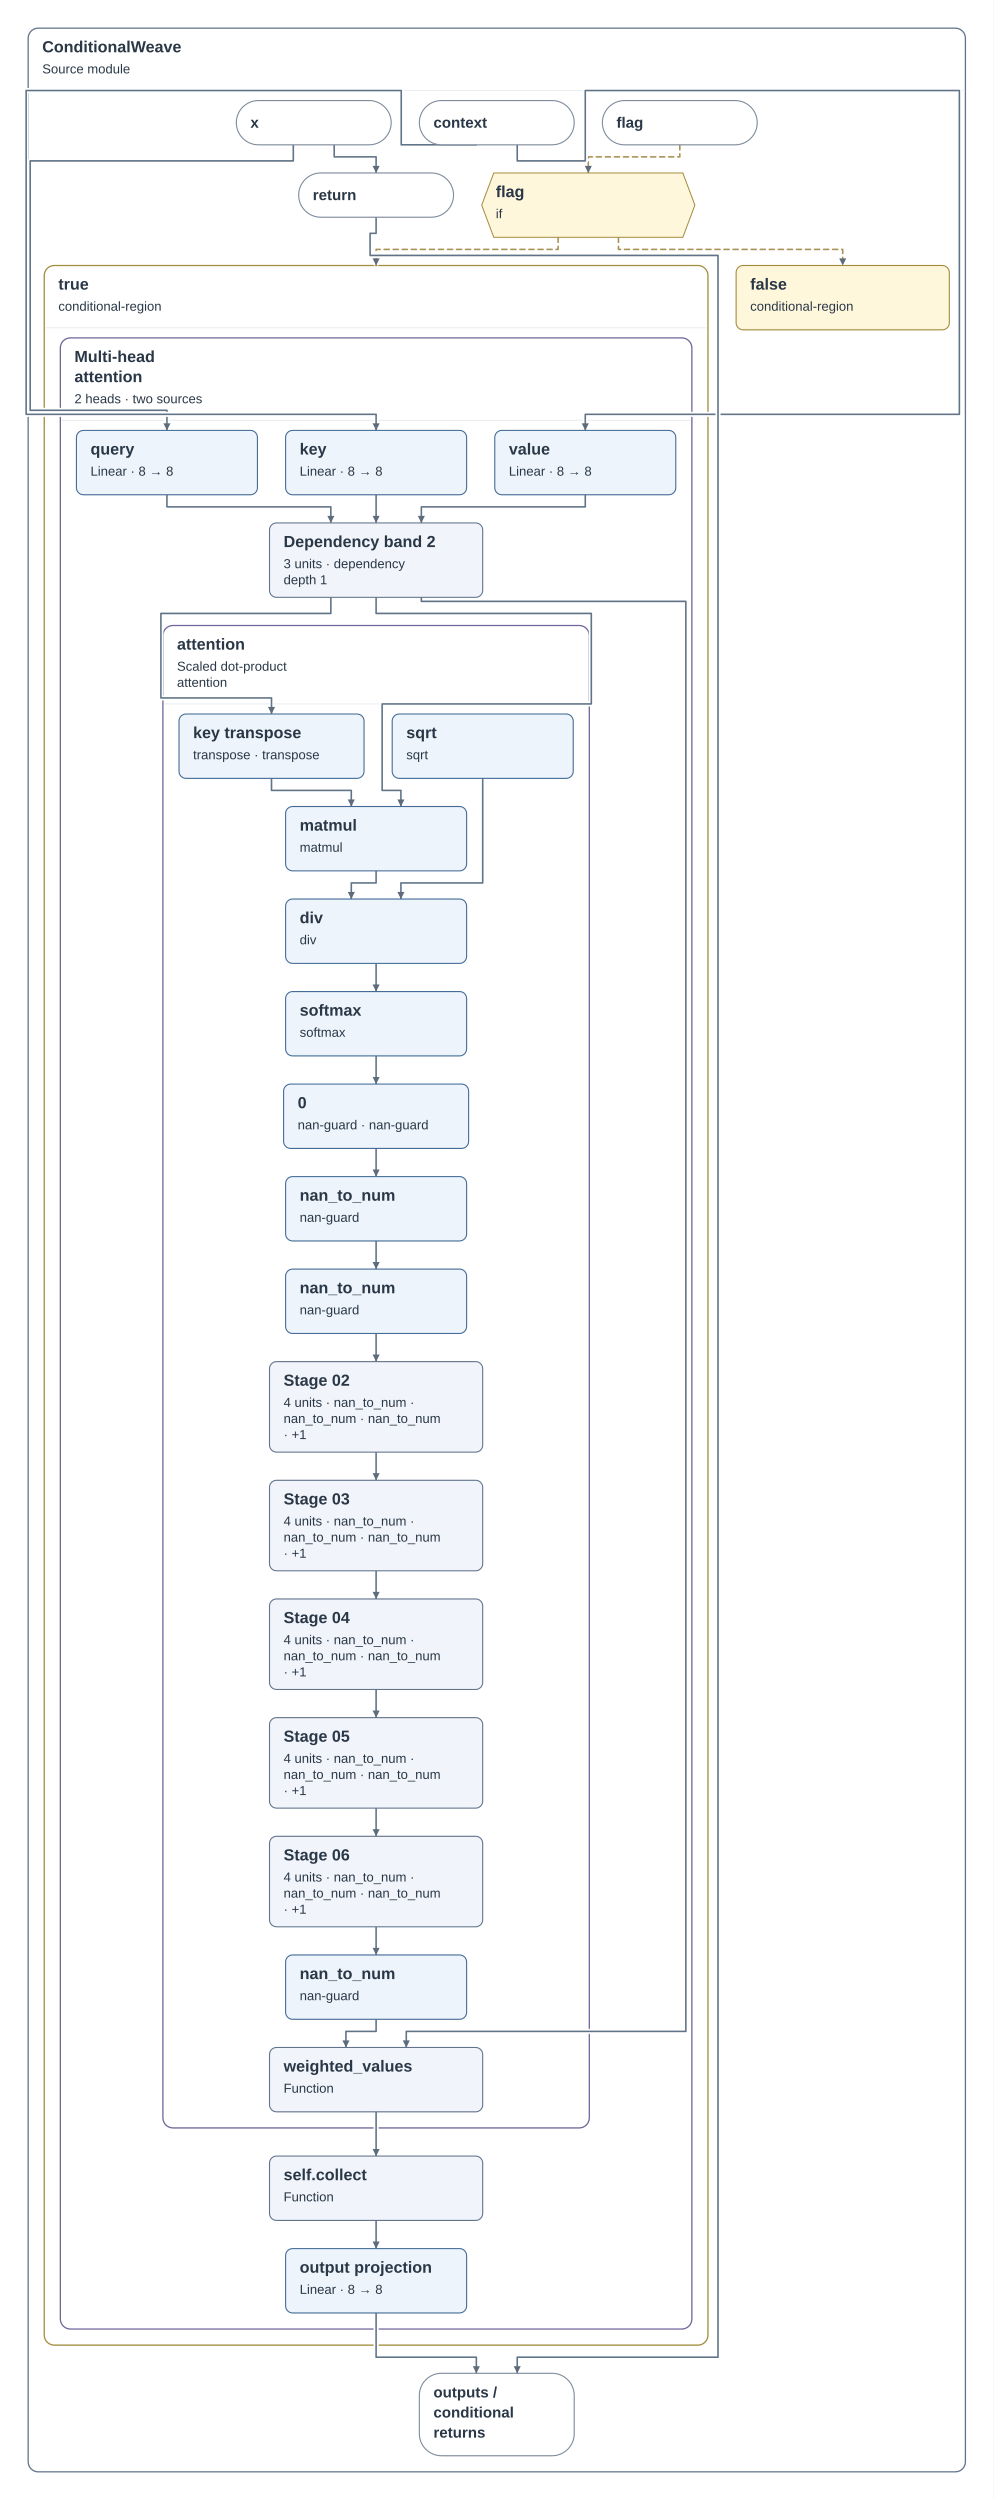
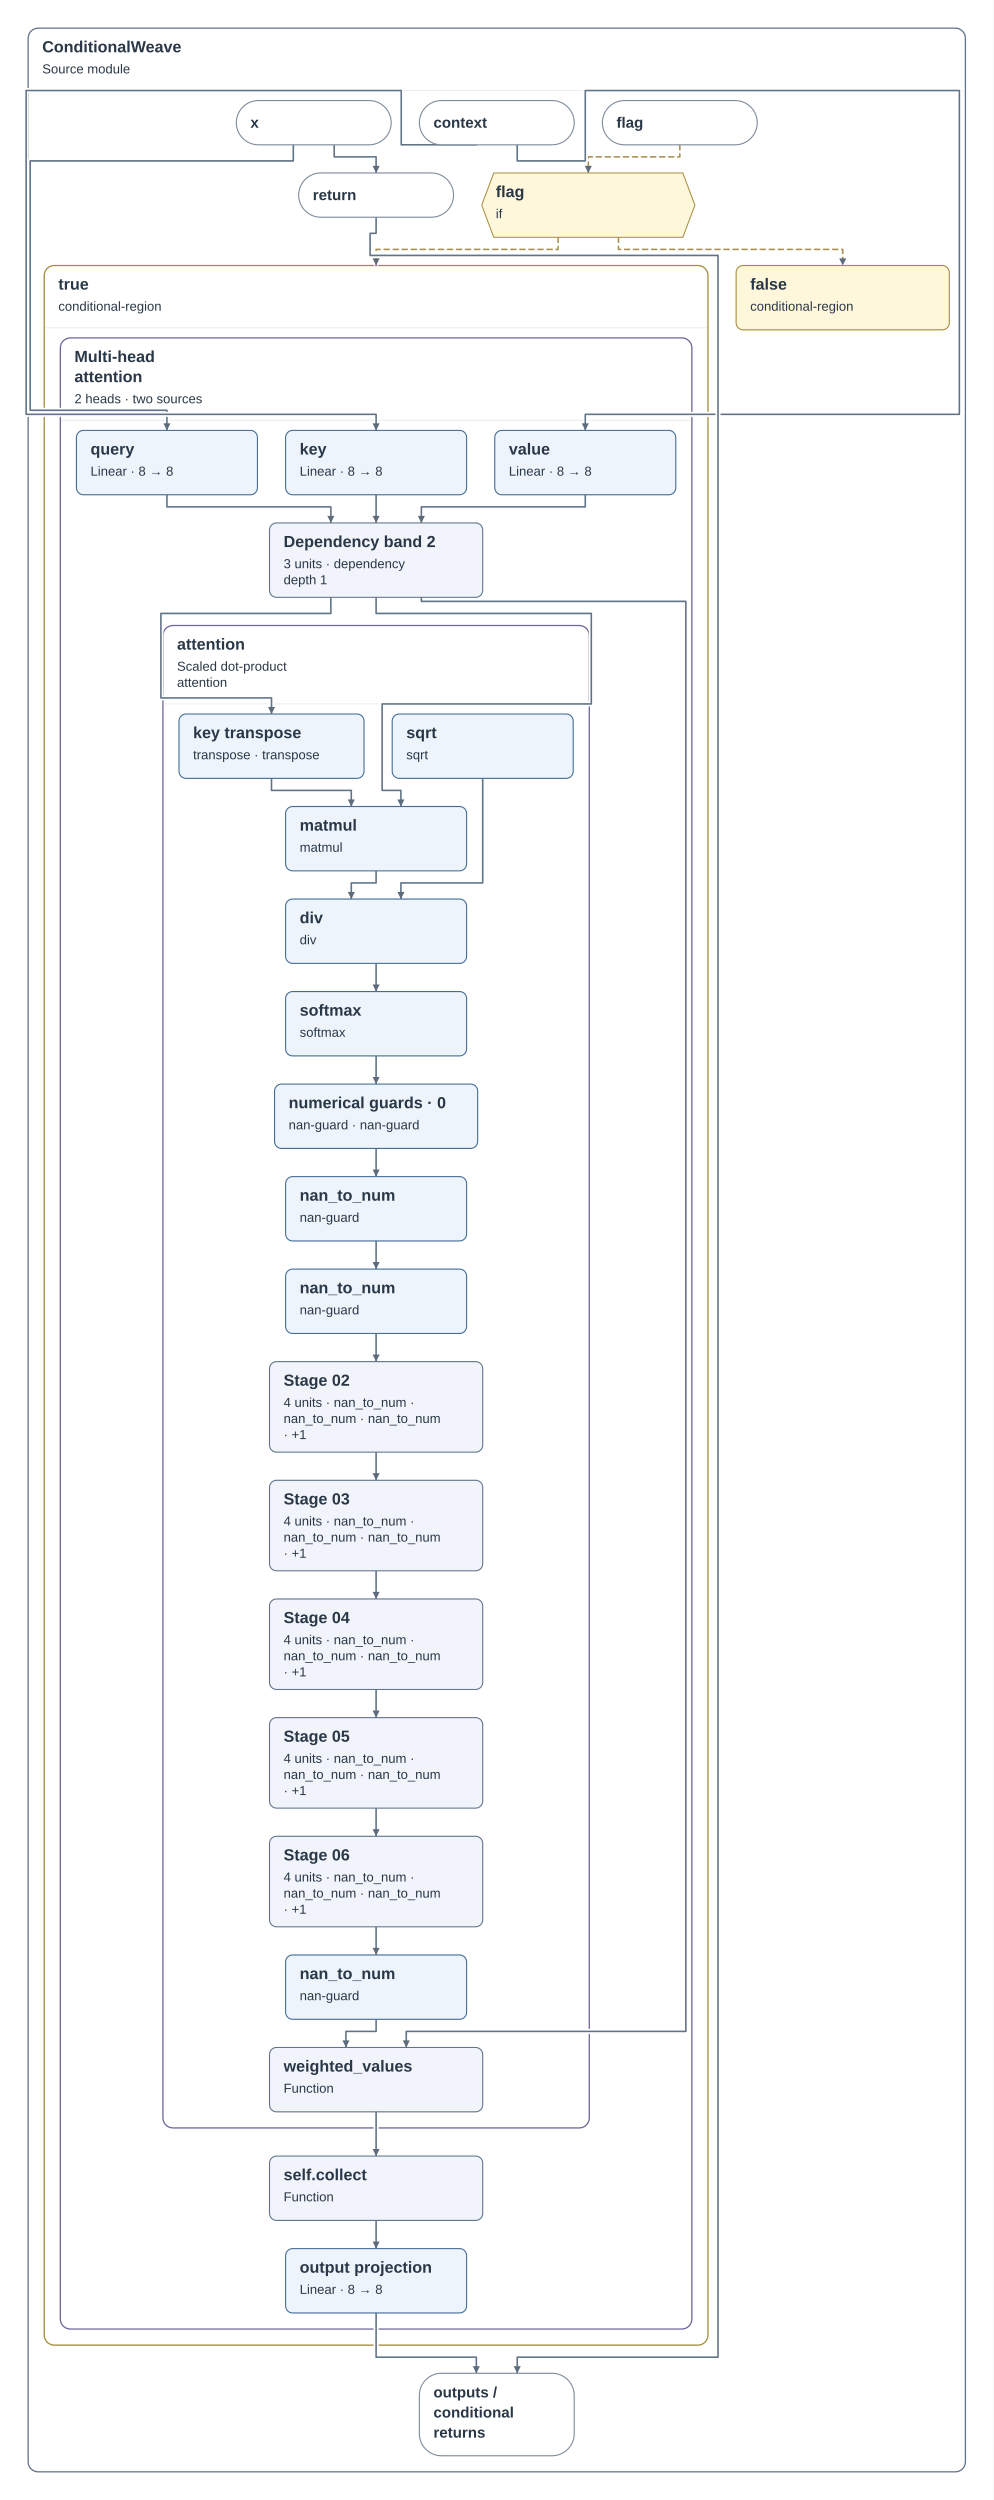
<svg xmlns="http://www.w3.org/2000/svg" class="publication" width="988px" height="2486px" viewBox="4 2 988 2486" role="img" aria-label="ConditionalWeave">
  <style>.publication text{font-family:Arial,'Noto Sans SC',sans-serif;fill:#293746} .paper-edge{fill:none;stroke-width:1.6;stroke-linecap:round;stroke-linejoin:round;opacity:1;stroke-dasharray:none}.paper-edge-halo{fill:none;stroke:white;stroke-width:5;stroke-linejoin:round;pointer-events:none}.paper-edge.control{stroke-dasharray:5 4}.paper-port-label{font-size:13px;font-weight:500;fill:#526170}.paper-title{font-weight:600}.paper-caption{fill:#66717f;font-size:13px}</style>
  <defs>
    <marker id="paper-arrow" viewBox="0 0 10 10" refX="9" refY="5" markerWidth="5.5" markerHeight="5.5" orient="auto">
      <path d="M1 1 L9 5 L1 9Z" fill="#5d6b7a" stroke="none" />
    </marker>
  </defs>
  <rect x="4" y="2" width="988" height="2486" fill="#fff" />
  <g id="frames">
    <g class="node" data-node-id="model/101:4:composite:1" data-id="model/101:4:composite:1" transform="translate(32,30)">
      <rect width="932" height="2430" rx="10" fill="#ffffff" stroke="#62748c" stroke-width="1.3" />
      <path d="M1 62 H931" stroke="#e8edf2" fill="none" />
      <text x="14" y="24" font-size="16" class="paper-title">
        <tspan x="14" dy="0">ConditionalWeave</tspan>
      </text>
      <text x="14" y="45" class="paper-caption">
        <tspan x="14" dy="0">Source module</tspan>
      </text>
    </g>
    <g class="node" data-node-id="model/101:4:composite:1/102:8:composite:1" data-id="model/101:4:composite:1/102:8:composite:1" transform="translate(48,266)">
      <rect width="660" height="2068" rx="10" fill="#ffffff" stroke="#a48c3d" stroke-width="1.3" />
      <path d="M1 62 H659" stroke="#e8edf2" fill="none" />
      <text x="14" y="24" font-size="16" class="paper-title">
        <tspan x="14" dy="0">true</tspan>
      </text>
      <text x="14" y="45" class="paper-caption">
        <tspan x="14" dy="0">conditional-region</tspan>
      </text>
    </g>
    <g class="node" data-node-id="model/101:4:composite:1/102:8:composite:1/68:4:composite:1" data-id="model/101:4:composite:1/102:8:composite:1/68:4:composite:1" transform="translate(64,338)">
      <rect width="628" height="1980" rx="10" fill="#ffffff" stroke="#72659b" stroke-width="1.3" />
      <path d="M1 82 H627" stroke="#e8edf2" fill="none" />
      <text x="14" y="24" font-size="16" class="paper-title">
        <tspan x="14" dy="0">Multi-head</tspan>
        <tspan x="14" dy="20">attention</tspan>
      </text>
      <text x="14" y="65" class="paper-caption">
        <tspan x="14" dy="0">2 heads · two sources</tspan>
      </text>
    </g>
    <g class="node" data-node-id="model/101:4:composite:1/102:8:composite:1/68:4:composite:1/44:0:composite:1" data-id="model/101:4:composite:1/102:8:composite:1/68:4:composite:1/44:0:composite:1" transform="translate(166,624)">
      <rect width="424" height="1494" rx="10" fill="#ffffff" stroke="#72659b" stroke-width="1.3" />
      <path d="M1 78 H423" stroke="#e8edf2" fill="none" />
      <text x="14" y="24" font-size="16" class="paper-title">
        <tspan x="14" dy="0">attention</tspan>
      </text>
      <text x="14" y="45" class="paper-caption">
        <tspan x="14" dy="0">Scaled dot-product</tspan>
        <tspan x="14" dy="16">attention</tspan>
      </text>
    </g>
  </g>
  <g id="edges">
    <path class="paper-edge-halo" d="M680,146 L680,158 L589,158 L589,174" />
    <path class="edge paper-edge control" data-edge-id="e00000" data-route-valid="true" data-canonical-source="model/101:4:composite:1/101:34:interface:1" data-canonical-target="model/101:4:composite:1/102:11:control:1" data-source-port="out" data-target-port="in" data-semantic-bindings="[]" d="M680,146 L680,158 L589,158 L589,174" stroke="#aa9256" marker-end="url(#paper-arrow)" />
    <path class="paper-edge-halo" d="M559,238 L559,250 L378,250 L378,266" />
    <path class="edge paper-edge control" data-edge-id="e00001" data-route-valid="true" data-canonical-source="model/101:4:composite:1/102:11:control:1" data-canonical-target="model/101:4:composite:1/102:8:composite:1" data-source-port="out" data-target-port="true" data-semantic-bindings="[{&quot;constraint&quot;:&quot;constraint:relation:conditional-region:model/101:4:composite:1/102:8:composite:1&quot;,&quot;edge&quot;:&quot;e00001&quot;,&quot;role&quot;:&quot;condition&quot;}]" d="M559,238 L559,250 L378,250 L378,266" stroke="#aa9256" marker-end="url(#paper-arrow)" />
    <path class="paper-edge-halo" d="M295.667,146 L295.667,162 L34,162 L34,410 L170,410 L170,430" />
    <path class="edge paper-edge " data-edge-id="e00006" data-route-valid="true" data-canonical-source="model/101:4:composite:1/102:8:composite:1/68:4:composite:1/68:22:interface:1" data-canonical-target="model/101:4:composite:1/102:8:composite:1/68:4:composite:1/69:24:compute:1" data-source-port="out" data-target-port="arg:0" data-semantic-bindings="[{&quot;constraint&quot;:&quot;constraint:relation:linear-transform:model/101:4:composite:1/102:8:composite:1/68:4:composite:1/69:24:compute:1&quot;,&quot;edge&quot;:&quot;e00006&quot;,&quot;role&quot;:&quot;input&quot;}]" d="M295.667,146 L295.667,162 L34,162 L34,410 L170,410 L170,430" stroke="#617487" marker-end="url(#paper-arrow)" />
    <path class="paper-edge-halo" d="M170,494 L170,506 L333,506 L333,522" />
    <path class="edge paper-edge " data-edge-id="e00007" data-route-valid="true" data-canonical-source="model/101:4:composite:1/102:8:composite:1/68:4:composite:1/69:24:compute:1" data-canonical-target="model/101:4:composite:1/102:8:composite:1/68:4:composite:1/60:4:composite:1/60:21:interface:1" data-source-port="out" data-target-port="x" data-semantic-bindings="[]" d="M170,494 L170,506 L333,506 L333,522" stroke="#617487" marker-end="url(#paper-arrow)" />
    <path class="paper-edge-halo" d="M477.667,146 L403,146 L403,92 L30,92 L30,414 L378,414 L378,430" />
    <path class="edge paper-edge " data-edge-id="e00022" data-route-valid="true" data-canonical-source="model/101:4:composite:1/102:8:composite:1/68:4:composite:1/68:25:interface:1" data-canonical-target="model/101:4:composite:1/102:8:composite:1/68:4:composite:1/70:24:compute:1" data-source-port="out" data-target-port="arg:0" data-semantic-bindings="[{&quot;constraint&quot;:&quot;constraint:relation:linear-transform:model/101:4:composite:1/102:8:composite:1/68:4:composite:1/70:24:compute:1&quot;,&quot;edge&quot;:&quot;e00022&quot;,&quot;role&quot;:&quot;input&quot;},{&quot;constraint&quot;:&quot;constraint:relation:source-uses:model/101:4:composite:1/101:25:interface:1&quot;,&quot;edge&quot;:&quot;e00022&quot;,&quot;role&quot;:&quot;input&quot;}]" d="M477.667,146 L403,146 L403,92 L30,92 L30,414 L378,414 L378,430" stroke="#617487" marker-end="url(#paper-arrow)" />
    <path class="paper-edge-halo" d="M378,494 L378,522" />
    <path class="edge paper-edge " data-edge-id="e00023" data-route-valid="true" data-canonical-source="model/101:4:composite:1/102:8:composite:1/68:4:composite:1/70:24:compute:1" data-canonical-target="model/101:4:composite:1/102:8:composite:1/68:4:composite:1/60:4:composite:2/60:21:interface:1" data-source-port="out" data-target-port="x" data-semantic-bindings="[]" d="M378,494 L378,522" stroke="#617487" marker-end="url(#paper-arrow)" />
    <path class="paper-edge-halo" d="M518.333,146 L518.333,162 L586,162 L586,92 L958,92 L958,414 L586,414 L586,430" />
    <path class="edge paper-edge " data-edge-id="e00038" data-route-valid="true" data-canonical-source="model/101:4:composite:1/102:8:composite:1/68:4:composite:1/68:34:interface:1" data-canonical-target="model/101:4:composite:1/102:8:composite:1/68:4:composite:1/71:24:compute:1" data-source-port="out" data-target-port="arg:0" data-semantic-bindings="[{&quot;constraint&quot;:&quot;constraint:relation:linear-transform:model/101:4:composite:1/102:8:composite:1/68:4:composite:1/71:24:compute:1&quot;,&quot;edge&quot;:&quot;e00038&quot;,&quot;role&quot;:&quot;input&quot;},{&quot;constraint&quot;:&quot;constraint:relation:source-uses:model/101:4:composite:1/101:25:interface:1&quot;,&quot;edge&quot;:&quot;e00038&quot;,&quot;role&quot;:&quot;input&quot;}]" d="M518.333,146 L518.333,162 L586,162 L586,92 L958,92 L958,414 L586,414 L586,430" stroke="#617487" marker-end="url(#paper-arrow)" />
    <path class="paper-edge-halo" d="M586,494 L586,506 L423,506 L423,522" />
    <path class="edge paper-edge " data-edge-id="e00039" data-route-valid="true" data-canonical-source="model/101:4:composite:1/102:8:composite:1/68:4:composite:1/71:24:compute:1" data-canonical-target="model/101:4:composite:1/102:8:composite:1/68:4:composite:1/60:4:composite:3/60:21:interface:1" data-source-port="out" data-target-port="x" data-semantic-bindings="[]" d="M586,494 L586,506 L423,506 L423,522" stroke="#617487" marker-end="url(#paper-arrow)" />
    <path class="paper-edge-halo" d="M333,596 L333,612 L164,612 L164,696 L274,696 L274,712" />
    <path class="edge paper-edge " data-edge-id="e00058" data-route-valid="true" data-canonical-source="model/101:4:composite:1/102:8:composite:1/68:4:composite:1/44:0:composite:1/7:0:composite:1/7:19:interface:1" data-canonical-target="model/101:4:composite:1/102:8:composite:1/68:4:composite:1/44:0:composite:1/7:0:composite:1/8:27:compute:1" data-source-port="out" data-target-port="receiver" data-semantic-bindings="[{&quot;constraint&quot;:&quot;constraint:relation:axis-transform:model/101:4:composite:1/102:8:composite:1/68:4:composite:1/44:0:composite:1/7:0:composite:1/8:27:compute:1&quot;,&quot;edge&quot;:&quot;e00058&quot;,&quot;role&quot;:&quot;input&quot;}]" d="M333,596 L333,612 L164,612 L164,696 L274,696 L274,712" stroke="#617487" marker-end="url(#paper-arrow)" />
    <path class="paper-edge-halo" d="M378,596 L378,612 L592,612 L592,702 L384,702 L384,788 L402.667,788 L402.667,804" />
    <path class="edge paper-edge " data-edge-id="e00059" data-route-valid="true" data-canonical-source="model/101:4:composite:1/102:8:composite:1/68:4:composite:1/44:0:composite:1/7:0:composite:1/7:16:interface:1" data-canonical-target="model/101:4:composite:1/102:8:composite:1/68:4:composite:1/44:0:composite:1/7:0:composite:1/8:11:compute:2" data-source-port="out" data-target-port="arg:0" data-semantic-bindings="[{&quot;constraint&quot;:&quot;constraint:relation:source-uses:model/101:4:composite:1/102:8:composite:1/68:4:composite:1/60:4:composite:1/62:15:compute:3&quot;,&quot;edge&quot;:&quot;e00059&quot;,&quot;role&quot;:&quot;input&quot;}]" d="M378,596 L378,612 L592,612 L592,702 L384,702 L384,788 L402.667,788 L402.667,804" stroke="#617487" marker-end="url(#paper-arrow)" />
    <path class="paper-edge-halo" d="M274,776 L274,788 L353.333,788 L353.333,804" />
    <path class="edge paper-edge " data-edge-id="e00060" data-route-valid="true" data-canonical-source="model/101:4:composite:1/102:8:composite:1/68:4:composite:1/44:0:composite:1/7:0:composite:1/8:27:compute:1" data-canonical-target="model/101:4:composite:1/102:8:composite:1/68:4:composite:1/44:0:composite:1/7:0:composite:1/8:11:compute:2" data-source-port="out" data-target-port="arg:1" data-semantic-bindings="[]" d="M274,776 L274,788 L353.333,788 L353.333,804" stroke="#617487" marker-end="url(#paper-arrow)" />
    <path class="paper-edge-halo" d="M378,868 L378,880 L353.333,880 L353.333,896" />
    <path class="edge paper-edge " data-edge-id="e00061" data-route-valid="true" data-canonical-source="model/101:4:composite:1/102:8:composite:1/68:4:composite:1/44:0:composite:1/7:0:composite:1/8:11:compute:2" data-canonical-target="model/101:4:composite:1/102:8:composite:1/68:4:composite:1/44:0:composite:1/7:0:composite:1/8:11:compute:1" data-source-port="out" data-target-port="0" data-semantic-bindings="[{&quot;constraint&quot;:&quot;constraint:relation:arithmetic:model/101:4:composite:1/102:8:composite:1/68:4:composite:1/44:0:composite:1/7:0:composite:1/8:11:compute:1&quot;,&quot;edge&quot;:&quot;e00061&quot;,&quot;role&quot;:&quot;input&quot;}]" d="M378,868 L378,880 L353.333,880 L353.333,896" stroke="#617487" marker-end="url(#paper-arrow)" />
    <path class="paper-edge-halo" d="M484,776 L484,880 L402.667,880 L402.667,896" />
    <path class="edge paper-edge " data-edge-id="e00064" data-route-valid="true" data-canonical-source="model/101:4:composite:1/102:8:composite:1/68:4:composite:1/44:0:composite:1/7:0:composite:1/8:50:compute:1" data-canonical-target="model/101:4:composite:1/102:8:composite:1/68:4:composite:1/44:0:composite:1/7:0:composite:1/8:11:compute:1" data-source-port="out" data-target-port="2" data-semantic-bindings="[{&quot;constraint&quot;:&quot;constraint:relation:arithmetic:model/101:4:composite:1/102:8:composite:1/68:4:composite:1/44:0:composite:1/7:0:composite:1/8:11:compute:1&quot;,&quot;edge&quot;:&quot;e00064&quot;,&quot;role&quot;:&quot;input&quot;}]" d="M484,776 L484,880 L402.667,880 L402.667,896" stroke="#617487" marker-end="url(#paper-arrow)" />
    <path class="paper-edge-halo" d="M378,960 L378,988" />
    <path class="edge paper-edge " data-edge-id="e00068" data-route-valid="true" data-canonical-source="model/101:4:composite:1/102:8:composite:1/68:4:composite:1/44:0:composite:1/11:0:composite:1/11:22:interface:1" data-canonical-target="model/101:4:composite:1/102:8:composite:1/68:4:composite:1/44:0:composite:1/11:0:composite:1/12:14:compute:1" data-source-port="out" data-target-port="arg:0" data-semantic-bindings="[{&quot;constraint&quot;:&quot;constraint:relation:axis-normalization:model/101:4:composite:1/102:8:composite:1/68:4:composite:1/44:0:composite:1/11:0:composite:1/12:14:compute:1&quot;,&quot;edge&quot;:&quot;e00068&quot;,&quot;role&quot;:&quot;input&quot;}]" d="M378,960 L378,988" stroke="#617487" marker-end="url(#paper-arrow)" />
    <path class="paper-edge-halo" d="M378,1052 L378,1080" />
    <path class="edge paper-edge " data-edge-id="e00070" data-route-valid="true" data-canonical-source="model/101:4:composite:1/102:8:composite:1/68:4:composite:1/44:0:composite:1/11:0:composite:1/12:4:value-alias:1" data-canonical-target="model/101:4:composite:1/102:8:composite:1/68:4:composite:1/44:0:composite:1/11:0:composite:1/13:14:compute:1" data-source-port="out" data-target-port="arg:0" data-semantic-bindings="[]" d="M378,1052 L378,1080" stroke="#617487" marker-end="url(#paper-arrow)" />
    <path class="paper-edge-halo" d="M378,1144 L378,1172" />
    <path class="edge paper-edge " data-edge-id="e00072" data-route-valid="true" data-canonical-source="model/101:4:composite:1/102:8:composite:1/68:4:composite:1/44:0:composite:1/11:0:composite:1/13:4:value-alias:1" data-canonical-target="model/101:4:composite:1/102:8:composite:1/68:4:composite:1/44:0:composite:1/11:0:composite:1/14:14:compute:1" data-source-port="out" data-target-port="arg:0" data-semantic-bindings="[]" d="M378,1144 L378,1172" stroke="#617487" marker-end="url(#paper-arrow)" />
    <path class="paper-edge-halo" d="M378,1236 L378,1264" />
    <path class="edge paper-edge " data-edge-id="e00074" data-route-valid="true" data-canonical-source="model/101:4:composite:1/102:8:composite:1/68:4:composite:1/44:0:composite:1/11:0:composite:1/14:4:value-alias:1" data-canonical-target="model/101:4:composite:1/102:8:composite:1/68:4:composite:1/44:0:composite:1/11:0:composite:1/15:14:compute:1" data-source-port="out" data-target-port="arg:0" data-semantic-bindings="[]" d="M378,1236 L378,1264" stroke="#617487" marker-end="url(#paper-arrow)" />
    <path class="paper-edge-halo" d="M378,1328 L378,1356" />
    <path class="edge paper-edge " data-edge-id="e00076" data-route-valid="true" data-canonical-source="model/101:4:composite:1/102:8:composite:1/68:4:composite:1/44:0:composite:1/11:0:composite:1/15:4:value-alias:1" data-canonical-target="model/101:4:composite:1/102:8:composite:1/68:4:composite:1/44:0:composite:1/11:0:composite:1/16:14:compute:1" data-source-port="out" data-target-port="arg:0" data-semantic-bindings="[]" d="M378,1328 L378,1356" stroke="#617487" marker-end="url(#paper-arrow)" />
    <path class="paper-edge-halo" d="M378,1446 L378,1474" />
    <path class="edge paper-edge " data-edge-id="e00084" data-route-valid="true" data-canonical-source="model/101:4:composite:1/102:8:composite:1/68:4:composite:1/44:0:composite:1/11:0:composite:1/19:4:value-alias:1" data-canonical-target="model/101:4:composite:1/102:8:composite:1/68:4:composite:1/44:0:composite:1/11:0:composite:1/20:14:compute:1" data-source-port="out" data-target-port="arg:0" data-semantic-bindings="[]" d="M378,1446 L378,1474" stroke="#617487" marker-end="url(#paper-arrow)" />
    <path class="paper-edge-halo" d="M378,1564 L378,1592" />
    <path class="edge paper-edge " data-edge-id="e00092" data-route-valid="true" data-canonical-source="model/101:4:composite:1/102:8:composite:1/68:4:composite:1/44:0:composite:1/11:0:composite:1/23:4:value-alias:1" data-canonical-target="model/101:4:composite:1/102:8:composite:1/68:4:composite:1/44:0:composite:1/11:0:composite:1/24:14:compute:1" data-source-port="out" data-target-port="arg:0" data-semantic-bindings="[]" d="M378,1564 L378,1592" stroke="#617487" marker-end="url(#paper-arrow)" />
    <path class="paper-edge-halo" d="M378,1682 L378,1710" />
    <path class="edge paper-edge " data-edge-id="e00100" data-route-valid="true" data-canonical-source="model/101:4:composite:1/102:8:composite:1/68:4:composite:1/44:0:composite:1/11:0:composite:1/27:4:value-alias:1" data-canonical-target="model/101:4:composite:1/102:8:composite:1/68:4:composite:1/44:0:composite:1/11:0:composite:1/28:14:compute:1" data-source-port="out" data-target-port="arg:0" data-semantic-bindings="[]" d="M378,1682 L378,1710" stroke="#617487" marker-end="url(#paper-arrow)" />
    <path class="paper-edge-halo" d="M378,1800 L378,1828" />
    <path class="edge paper-edge " data-edge-id="e00108" data-route-valid="true" data-canonical-source="model/101:4:composite:1/102:8:composite:1/68:4:composite:1/44:0:composite:1/11:0:composite:1/31:4:value-alias:1" data-canonical-target="model/101:4:composite:1/102:8:composite:1/68:4:composite:1/44:0:composite:1/11:0:composite:1/32:14:compute:1" data-source-port="out" data-target-port="arg:0" data-semantic-bindings="[]" d="M378,1800 L378,1828" stroke="#617487" marker-end="url(#paper-arrow)" />
    <path class="paper-edge-halo" d="M378,1918 L378,1946" />
    <path class="edge paper-edge " data-edge-id="e00116" data-route-valid="true" data-canonical-source="model/101:4:composite:1/102:8:composite:1/68:4:composite:1/44:0:composite:1/11:0:composite:1/35:4:value-alias:1" data-canonical-target="model/101:4:composite:1/102:8:composite:1/68:4:composite:1/44:0:composite:1/11:0:composite:1/36:14:compute:1" data-source-port="out" data-target-port="arg:0" data-semantic-bindings="[]" d="M378,1918 L378,1946" stroke="#617487" marker-end="url(#paper-arrow)" />
    <path class="paper-edge-halo" d="M378,2010 L378,2022 L348,2022 L348,2038" />
    <path class="edge paper-edge " data-edge-id="e00120" data-route-valid="true" data-canonical-source="model/101:4:composite:1/102:8:composite:1/68:4:composite:1/44:0:composite:1/46:4:value-alias:1" data-canonical-target="model/101:4:composite:1/102:8:composite:1/68:4:composite:1/44:0:composite:1/40:0:composite:1/40:20:interface:1" data-source-port="out" data-target-port="weights" data-semantic-bindings="[]" d="M378,2010 L378,2022 L348,2022 L348,2038" stroke="#617487" marker-end="url(#paper-arrow)" />
    <path class="paper-edge-halo" d="M423,596 L423,600 L686,600 L686,2022 L408,2022 L408,2038" />
    <path class="edge paper-edge " data-edge-id="e00121" data-route-valid="true" data-canonical-source="model/101:4:composite:1/102:8:composite:1/68:4:composite:1/44:0:composite:1/44:25:interface:1" data-canonical-target="model/101:4:composite:1/102:8:composite:1/68:4:composite:1/44:0:composite:1/40:0:composite:1/40:29:interface:1" data-source-port="out" data-target-port="values" data-semantic-bindings="[]" d="M423,596 L423,600 L686,600 L686,2022 L408,2022 L408,2038" stroke="#617487" marker-end="url(#paper-arrow)" />
    <path class="paper-edge-halo" d="M378,2102 L378,2146" />
    <path class="edge paper-edge " data-edge-id="e00126" data-route-valid="true" data-canonical-source="model/101:4:composite:1/102:8:composite:1/68:4:composite:1/44:0:composite:1/47:4:interface:1" data-canonical-target="model/101:4:composite:1/102:8:composite:1/68:4:composite:1/64:4:composite:1/64:22:interface:1" data-source-port="out" data-target-port="x" data-semantic-bindings="[]" d="M378,2102 L378,2146" stroke="#617487" marker-end="url(#paper-arrow)" />
    <path class="paper-edge-halo" d="M378,2210 L378,2238" />
    <path class="edge paper-edge " data-edge-id="e00142" data-route-valid="true" data-canonical-source="model/101:4:composite:1/102:8:composite:1/68:4:composite:1/64:4:composite:1/66:8:interface:1" data-canonical-target="model/101:4:composite:1/102:8:composite:1/68:4:composite:1/72:15:compute:1" data-source-port="out" data-target-port="arg:0" data-semantic-bindings="[{&quot;constraint&quot;:&quot;constraint:relation:linear-transform:model/101:4:composite:1/102:8:composite:1/68:4:composite:1/72:15:compute:1&quot;,&quot;edge&quot;:&quot;e00142&quot;,&quot;role&quot;:&quot;input&quot;}]" d="M378,2210 L378,2238" stroke="#617487" marker-end="url(#paper-arrow)" />
    <path class="paper-edge-halo" d="M619,238 L619,250 L842,250 L842,266" />
    <path class="edge paper-edge control" data-edge-id="e00145" data-route-valid="true" data-canonical-source="model/101:4:composite:1/102:11:control:1" data-canonical-target="model/101:4:composite:1/102:8:composite:2" data-source-port="out" data-target-port="false" data-semantic-bindings="[{&quot;constraint&quot;:&quot;constraint:relation:conditional-region:model/101:4:composite:1/102:8:composite:2&quot;,&quot;edge&quot;:&quot;e00145&quot;,&quot;role&quot;:&quot;condition&quot;}]" d="M619,238 L619,250 L842,250 L842,266" stroke="#aa9256" marker-end="url(#paper-arrow)" />
    <path class="paper-edge-halo" d="M336.333,146 L336.333,158 L378,158 L378,174" />
    <path class="edge paper-edge " data-edge-id="e00146" data-route-valid="true" data-canonical-source="model/101:4:composite:1/101:22:interface:1" data-canonical-target="model/101:4:composite:1/104:8:interface:1" data-source-port="out" data-target-port="in" data-semantic-bindings="[]" d="M336.333,146 L336.333,158 L378,158 L378,174" stroke="#617487" marker-end="url(#paper-arrow)" />
    <path class="paper-edge-halo" d="M378,2302 L378,2346 L477.667,2346 L477.667,2362" />
    <path class="edge paper-edge " data-edge-id="e00147" data-route-valid="true" data-canonical-source="model/101:4:composite:1/102:8:composite:1/103:12:interface:1" data-canonical-target="model/101:4:composite:1/101:4:interface:1" data-source-port="out" data-target-port="0" data-semantic-bindings="[]" d="M378,2302 L378,2346 L477.667,2346 L477.667,2362" stroke="#617487" marker-end="url(#paper-arrow)" />
    <path class="paper-edge-halo" d="M378,218 L378,234 L372,234 L372,256 L718,256 L718,2346 L518.333,2346 L518.333,2362" />
    <path class="edge paper-edge " data-edge-id="e00148" data-route-valid="true" data-canonical-source="model/101:4:composite:1/104:8:interface:1" data-canonical-target="model/101:4:composite:1/101:4:interface:1" data-source-port="out" data-target-port="1" data-semantic-bindings="[]" d="M378,218 L378,234 L372,234 L372,256 L718,256 L718,2346 L518.333,2346 L518.333,2362" stroke="#617487" marker-end="url(#paper-arrow)" />
  </g>
  <g id="nodes">
    <g class="node" data-node-id="model/101:4:composite:1/101:22:interface:1" data-id="model/101:4:composite:1/101:22:interface:1" transform="translate(239,102)">
      <rect width="154" height="44" rx="22" fill="#ffffff" stroke="#7e8b9b" stroke-width="1.1" />
      <text x="14" y="27" font-size="15" class="paper-title">
        <tspan x="14" dy="0">x</tspan>
      </text>
    </g>
    <g class="node" data-node-id="model/101:4:composite:1/101:25:interface:1" data-id="model/101:4:composite:1/101:25:interface:1" transform="translate(421,102)">
      <rect width="154" height="44" rx="22" fill="#ffffff" stroke="#7e8b9b" stroke-width="1.1" />
      <text x="14" y="27" font-size="15" class="paper-title">
        <tspan x="14" dy="0">context</tspan>
      </text>
    </g>
    <g class="node" data-node-id="model/101:4:composite:1/101:34:interface:1" data-id="model/101:4:composite:1/101:34:interface:1" transform="translate(603,102)">
      <rect width="154" height="44" rx="22" fill="#ffffff" stroke="#7e8b9b" stroke-width="1.1" />
      <text x="14" y="27" font-size="15" class="paper-title">
        <tspan x="14" dy="0">flag</tspan>
      </text>
    </g>
    <g class="node" data-node-id="model/101:4:composite:1/102:11:control:1" data-id="model/101:4:composite:1/102:11:control:1" transform="translate(483,174)">
      <path d="M12 0H200L212 32L200 64H12L0 32Z" fill="#fff7dc" stroke="#a48c3d" />
      <text x="14" y="24" font-size="16" class="paper-title">
        <tspan x="14" dy="0">flag</tspan>
      </text>
      <text x="14" y="45" class="paper-caption">
        <tspan x="14" dy="0">if</tspan>
      </text>
    </g>
    <g class="node" data-node-id="model/101:4:composite:1/102:8:composite:2" data-id="model/101:4:composite:1/102:8:composite:2" transform="translate(736,266)">
      <rect width="212" height="64" rx="7" fill="#fff7dc" stroke="#a48c3d" stroke-width="1.1" />
      <text x="14" y="24" font-size="16" class="paper-title">
        <tspan x="14" dy="0">false</tspan>
      </text>
      <text x="14" y="45" class="paper-caption">
        <tspan x="14" dy="0">conditional-region</tspan>
      </text>
    </g>
    <g class="node" data-node-id="model/101:4:composite:1/104:8:interface:1" data-id="model/101:4:composite:1/104:8:interface:1" transform="translate(301,174)">
      <rect width="154" height="44" rx="22" fill="#ffffff" stroke="#7e8b9b" stroke-width="1.1" />
      <text x="14" y="27" font-size="15" class="paper-title">
        <tspan x="14" dy="0">return</tspan>
      </text>
    </g>
    <g class="node" data-node-id="model/101:4:composite:1/101:4:interface:1" data-id="model/101:4:composite:1/101:4:interface:1" transform="translate(421,2362)">
      <rect width="154" height="82" rx="22" fill="#ffffff" stroke="#7e8b9b" stroke-width="1.1" />
      <text x="14" y="24" font-size="15" class="paper-title">
        <tspan x="14" dy="0">outputs /</tspan>
        <tspan x="14" dy="20">conditional</tspan>
        <tspan x="14" dy="20">returns</tspan>
      </text>
    </g>
    <g class="node" data-node-id="model/101:4:composite:1/102:8:composite:1/68:4:composite:1/69:24:compute:1" data-id="model/101:4:composite:1/102:8:composite:1/68:4:composite:1/69:24:compute:1" transform="translate(80,430)">
      <rect width="180" height="64" rx="7" fill="#edf4fc" stroke="#456c96" stroke-width="1.1" />
      <text x="14" y="24" font-size="16" class="paper-title">
        <tspan x="14" dy="0">query</tspan>
      </text>
      <text x="14" y="45" class="paper-caption">
        <tspan x="14" dy="0">Linear · 8 → 8</tspan>
      </text>
    </g>
    <g class="node" data-node-id="model/101:4:composite:1/102:8:composite:1/68:4:composite:1/70:24:compute:1" data-id="model/101:4:composite:1/102:8:composite:1/68:4:composite:1/70:24:compute:1" transform="translate(288,430)">
      <rect width="180" height="64" rx="7" fill="#edf4fc" stroke="#456c96" stroke-width="1.1" />
      <text x="14" y="24" font-size="16" class="paper-title">
        <tspan x="14" dy="0">key</tspan>
      </text>
      <text x="14" y="45" class="paper-caption">
        <tspan x="14" dy="0">Linear · 8 → 8</tspan>
      </text>
    </g>
    <g class="node" data-node-id="model/101:4:composite:1/102:8:composite:1/68:4:composite:1/71:24:compute:1" data-id="model/101:4:composite:1/102:8:composite:1/68:4:composite:1/71:24:compute:1" transform="translate(496,430)">
      <rect width="180" height="64" rx="7" fill="#edf4fc" stroke="#456c96" stroke-width="1.1" />
      <text x="14" y="24" font-size="16" class="paper-title">
        <tspan x="14" dy="0">value</tspan>
      </text>
      <text x="14" y="45" class="paper-caption">
        <tspan x="14" dy="0">Linear · 8 → 8</tspan>
      </text>
    </g>
    <g class="node" data-node-id="model/101:4:composite:1/102:8:composite:1/68:4:composite:1/64:4:composite:1" data-id="model/101:4:composite:1/102:8:composite:1/68:4:composite:1/64:4:composite:1" transform="translate(272,2146)">
      <rect width="212" height="64" rx="7" fill="#f1f4fa" stroke="#62748c" stroke-width="1.1" />
      <text x="14" y="24" font-size="16" class="paper-title">
        <tspan x="14" dy="0">self.collect</tspan>
      </text>
      <text x="14" y="45" class="paper-caption">
        <tspan x="14" dy="0">Function</tspan>
      </text>
    </g>
    <g class="node" data-node-id="model/101:4:composite:1/102:8:composite:1/68:4:composite:1/72:15:compute:1" data-id="model/101:4:composite:1/102:8:composite:1/68:4:composite:1/72:15:compute:1" transform="translate(288,2238)">
      <rect width="180" height="64" rx="7" fill="#edf4fc" stroke="#456c96" stroke-width="1.1" />
      <text x="14" y="24" font-size="16" class="paper-title">
        <tspan x="14" dy="0">output projection</tspan>
      </text>
      <text x="14" y="45" class="paper-caption">
        <tspan x="14" dy="0">Linear · 8 → 8</tspan>
      </text>
    </g>
    <g class="node" data-node-id="paper:dependency-band:e5a72e59" data-id="paper:dependency-band:e5a72e59" transform="translate(272,522)">
      <rect width="212" height="74" rx="7" fill="#f1f4fa" stroke="#62748c" stroke-width="1.1" />
      <text x="14" y="24" font-size="16" class="paper-title">
        <tspan x="14" dy="0">Dependency band 2</tspan>
      </text>
      <text x="14" y="45" class="paper-caption">
        <tspan x="14" dy="0">3 units · dependency</tspan>
        <tspan x="14" dy="16">depth 1</tspan>
      </text>
    </g>
    <g class="node" data-node-id="model/101:4:composite:1/102:8:composite:1/68:4:composite:1/44:0:composite:1/7:0:composite:1/8:11:compute:1" data-id="model/101:4:composite:1/102:8:composite:1/68:4:composite:1/44:0:composite:1/7:0:composite:1/8:11:compute:1" transform="translate(288,896)">
      <rect width="180" height="64" rx="7" fill="#edf4fc" stroke="#456c96" stroke-width="1.1" />
      <text x="14" y="24" font-size="16" class="paper-title">
        <tspan x="14" dy="0">div</tspan>
      </text>
      <text x="14" y="45" class="paper-caption">
        <tspan x="14" dy="0">div</tspan>
      </text>
    </g>
    <g class="node" data-node-id="model/101:4:composite:1/102:8:composite:1/68:4:composite:1/44:0:composite:1/7:0:composite:1/8:27:compute:1" data-id="model/101:4:composite:1/102:8:composite:1/68:4:composite:1/44:0:composite:1/7:0:composite:1/8:27:compute:1" transform="translate(182,712)">
      <rect width="184" height="64" rx="7" fill="#edf4fc" stroke="#456c96" stroke-width="1.1" />
      <text x="14" y="24" font-size="16" class="paper-title">
        <tspan x="14" dy="0">key transpose</tspan>
      </text>
      <text x="14" y="45" class="paper-caption">
        <tspan x="14" dy="0">transpose · transpose</tspan>
      </text>
    </g>
    <g class="node" data-node-id="model/101:4:composite:1/102:8:composite:1/68:4:composite:1/44:0:composite:1/7:0:composite:1/8:11:compute:2" data-id="model/101:4:composite:1/102:8:composite:1/68:4:composite:1/44:0:composite:1/7:0:composite:1/8:11:compute:2" transform="translate(288,804)">
      <rect width="180" height="64" rx="7" fill="#edf4fc" stroke="#456c96" stroke-width="1.1" />
      <text x="14" y="24" font-size="16" class="paper-title">
        <tspan x="14" dy="0">matmul</tspan>
      </text>
      <text x="14" y="45" class="paper-caption">
        <tspan x="14" dy="0">matmul</tspan>
      </text>
    </g>
    <g class="node" data-node-id="model/101:4:composite:1/102:8:composite:1/68:4:composite:1/44:0:composite:1/7:0:composite:1/8:50:compute:1" data-id="model/101:4:composite:1/102:8:composite:1/68:4:composite:1/44:0:composite:1/7:0:composite:1/8:50:compute:1" transform="translate(394,712)">
      <rect width="180" height="64" rx="7" fill="#edf4fc" stroke="#456c96" stroke-width="1.1" />
      <text x="14" y="24" font-size="16" class="paper-title">
        <tspan x="14" dy="0">sqrt</tspan>
      </text>
      <text x="14" y="45" class="paper-caption">
        <tspan x="14" dy="0">sqrt</tspan>
      </text>
    </g>
    <g class="node" data-node-id="model/101:4:composite:1/102:8:composite:1/68:4:composite:1/44:0:composite:1/11:0:composite:1/12:14:compute:1" data-id="model/101:4:composite:1/102:8:composite:1/68:4:composite:1/44:0:composite:1/11:0:composite:1/12:14:compute:1" transform="translate(288,988)">
      <rect width="180" height="64" rx="7" fill="#edf4fc" stroke="#456c96" stroke-width="1.1" />
      <text x="14" y="24" font-size="16" class="paper-title">
        <tspan x="14" dy="0">softmax</tspan>
      </text>
      <text x="14" y="45" class="paper-caption">
        <tspan x="14" dy="0">softmax</tspan>
      </text>
    </g>
-     <g class="node" data-node-id="model/101:4:composite:1/102:8:composite:1/68:4:composite:1/44:0:composite:1/11:0:composite:1/13:14:compute:1" data-id="model/101:4:composite:1/102:8:composite:1/68:4:composite:1/44:0:composite:1/11:0:composite:1/13:14:compute:1" transform="translate(286,1080)">
-       <rect width="184" height="64" rx="7" fill="#edf4fc" stroke="#456c96" stroke-width="1.1" />
-       <text x="14" y="24" font-size="16" class="paper-title">
-         <tspan x="14" dy="0">0</tspan>
+     <g class="node" data-node-id="model/101:4:composite:1/102:8:composite:1/68:4:composite:1/44:0:composite:1/11:0:composite:1/13:14:compute:1" data-id="model/101:4:composite:1/102:8:composite:1/68:4:composite:1/44:0:composite:1/11:0:composite:1/13:14:compute:1" transform="translate(277,1080)">
+       <rect width="202" height="64" rx="7" fill="#edf4fc" stroke="#456c96" stroke-width="1.1" />
+       <text x="14" y="24" font-size="16" class="paper-title">
+         <tspan x="14" dy="0">numerical guards · 0</tspan>
      </text>
      <text x="14" y="45" class="paper-caption">
        <tspan x="14" dy="0">nan-guard · nan-guard</tspan>
      </text>
    </g>
    <g class="node" data-node-id="model/101:4:composite:1/102:8:composite:1/68:4:composite:1/44:0:composite:1/11:0:composite:1/14:14:compute:1" data-id="model/101:4:composite:1/102:8:composite:1/68:4:composite:1/44:0:composite:1/11:0:composite:1/14:14:compute:1" transform="translate(288,1172)">
      <rect width="180" height="64" rx="7" fill="#edf4fc" stroke="#456c96" stroke-width="1.1" />
      <text x="14" y="24" font-size="16" class="paper-title">
        <tspan x="14" dy="0">nan_to_num</tspan>
      </text>
      <text x="14" y="45" class="paper-caption">
        <tspan x="14" dy="0">nan-guard</tspan>
      </text>
    </g>
    <g class="node" data-node-id="model/101:4:composite:1/102:8:composite:1/68:4:composite:1/44:0:composite:1/11:0:composite:1/15:14:compute:1" data-id="model/101:4:composite:1/102:8:composite:1/68:4:composite:1/44:0:composite:1/11:0:composite:1/15:14:compute:1" transform="translate(288,1264)">
      <rect width="180" height="64" rx="7" fill="#edf4fc" stroke="#456c96" stroke-width="1.1" />
      <text x="14" y="24" font-size="16" class="paper-title">
        <tspan x="14" dy="0">nan_to_num</tspan>
      </text>
      <text x="14" y="45" class="paper-caption">
        <tspan x="14" dy="0">nan-guard</tspan>
      </text>
    </g>
    <g class="node" data-node-id="model/101:4:composite:1/102:8:composite:1/68:4:composite:1/44:0:composite:1/11:0:composite:1/36:14:compute:1" data-id="model/101:4:composite:1/102:8:composite:1/68:4:composite:1/44:0:composite:1/11:0:composite:1/36:14:compute:1" transform="translate(288,1946)">
      <rect width="180" height="64" rx="7" fill="#edf4fc" stroke="#456c96" stroke-width="1.1" />
      <text x="14" y="24" font-size="16" class="paper-title">
        <tspan x="14" dy="0">nan_to_num</tspan>
      </text>
      <text x="14" y="45" class="paper-caption">
        <tspan x="14" dy="0">nan-guard</tspan>
      </text>
    </g>
    <g class="node" data-node-id="model/101:4:composite:1/102:8:composite:1/68:4:composite:1/44:0:composite:1/40:0:composite:1" data-id="model/101:4:composite:1/102:8:composite:1/68:4:composite:1/44:0:composite:1/40:0:composite:1" transform="translate(272,2038)">
      <rect width="212" height="64" rx="7" fill="#f1f4fa" stroke="#62748c" stroke-width="1.1" />
      <text x="14" y="24" font-size="16" class="paper-title">
        <tspan x="14" dy="0">weighted_values</tspan>
      </text>
      <text x="14" y="45" class="paper-caption">
        <tspan x="14" dy="0">Function</tspan>
      </text>
    </g>
    <g class="node" data-node-id="paper:region:5aaf8944" data-id="paper:region:5aaf8944" transform="translate(272,1356)">
      <rect width="212" height="90" rx="7" fill="#f1f4fa" stroke="#62748c" stroke-width="1.1" />
      <text x="14" y="24" font-size="16" class="paper-title">
        <tspan x="14" dy="0">Stage 02</tspan>
      </text>
      <text x="14" y="45" class="paper-caption">
        <tspan x="14" dy="0">4 units · nan_to_num ·</tspan>
        <tspan x="14" dy="16">nan_to_num · nan_to_num</tspan>
        <tspan x="14" dy="16">· +1</tspan>
      </text>
    </g>
    <g class="node" data-node-id="paper:region:44cdc894" data-id="paper:region:44cdc894" transform="translate(272,1474)">
      <rect width="212" height="90" rx="7" fill="#f1f4fa" stroke="#62748c" stroke-width="1.1" />
      <text x="14" y="24" font-size="16" class="paper-title">
        <tspan x="14" dy="0">Stage 03</tspan>
      </text>
      <text x="14" y="45" class="paper-caption">
        <tspan x="14" dy="0">4 units · nan_to_num ·</tspan>
        <tspan x="14" dy="16">nan_to_num · nan_to_num</tspan>
        <tspan x="14" dy="16">· +1</tspan>
      </text>
    </g>
    <g class="node" data-node-id="paper:region:2c9d23bc" data-id="paper:region:2c9d23bc" transform="translate(272,1592)">
      <rect width="212" height="90" rx="7" fill="#f1f4fa" stroke="#62748c" stroke-width="1.1" />
      <text x="14" y="24" font-size="16" class="paper-title">
        <tspan x="14" dy="0">Stage 04</tspan>
      </text>
      <text x="14" y="45" class="paper-caption">
        <tspan x="14" dy="0">4 units · nan_to_num ·</tspan>
        <tspan x="14" dy="16">nan_to_num · nan_to_num</tspan>
        <tspan x="14" dy="16">· +1</tspan>
      </text>
    </g>
    <g class="node" data-node-id="paper:region:f9058fde" data-id="paper:region:f9058fde" transform="translate(272,1710)">
      <rect width="212" height="90" rx="7" fill="#f1f4fa" stroke="#62748c" stroke-width="1.1" />
      <text x="14" y="24" font-size="16" class="paper-title">
        <tspan x="14" dy="0">Stage 05</tspan>
      </text>
      <text x="14" y="45" class="paper-caption">
        <tspan x="14" dy="0">4 units · nan_to_num ·</tspan>
        <tspan x="14" dy="16">nan_to_num · nan_to_num</tspan>
        <tspan x="14" dy="16">· +1</tspan>
      </text>
    </g>
    <g class="node" data-node-id="paper:region:d5964e18" data-id="paper:region:d5964e18" transform="translate(272,1828)">
      <rect width="212" height="90" rx="7" fill="#f1f4fa" stroke="#62748c" stroke-width="1.1" />
      <text x="14" y="24" font-size="16" class="paper-title">
        <tspan x="14" dy="0">Stage 06</tspan>
      </text>
      <text x="14" y="45" class="paper-caption">
        <tspan x="14" dy="0">4 units · nan_to_num ·</tspan>
        <tspan x="14" dy="16">nan_to_num · nan_to_num</tspan>
        <tspan x="14" dy="16">· +1</tspan>
      </text>
    </g>
  </g>
  <g id="port-labels" />
</svg>
